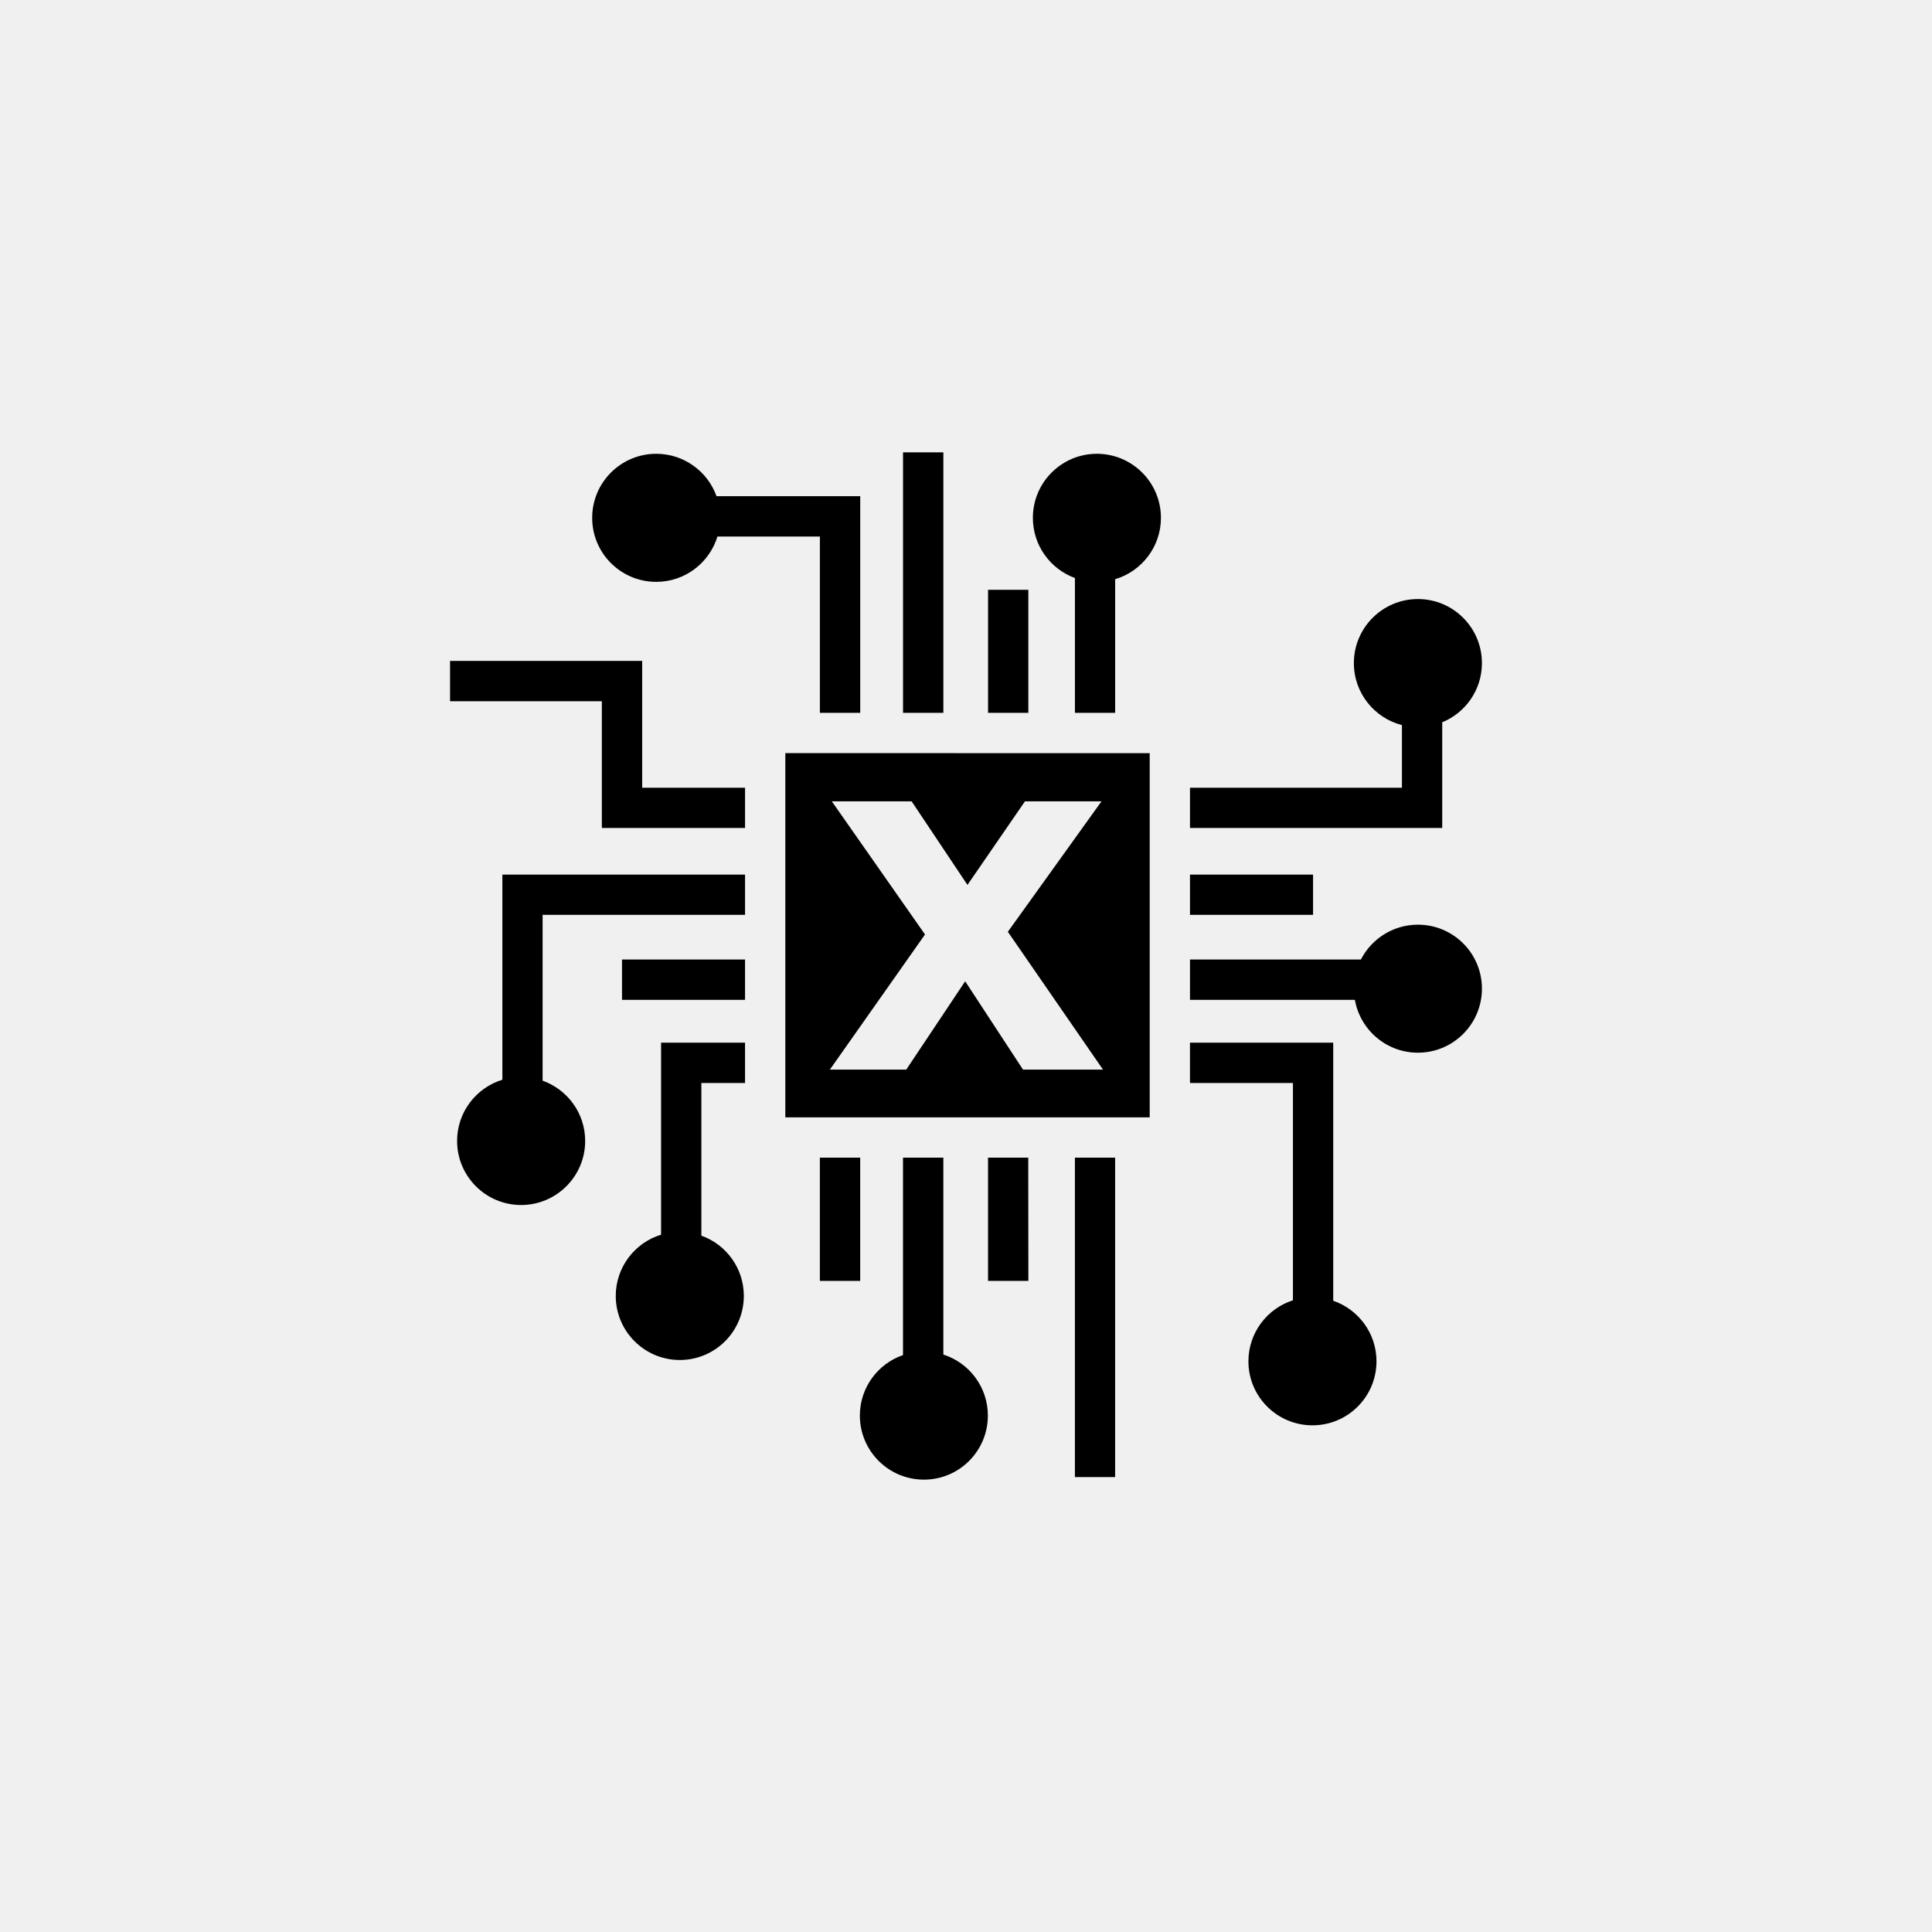
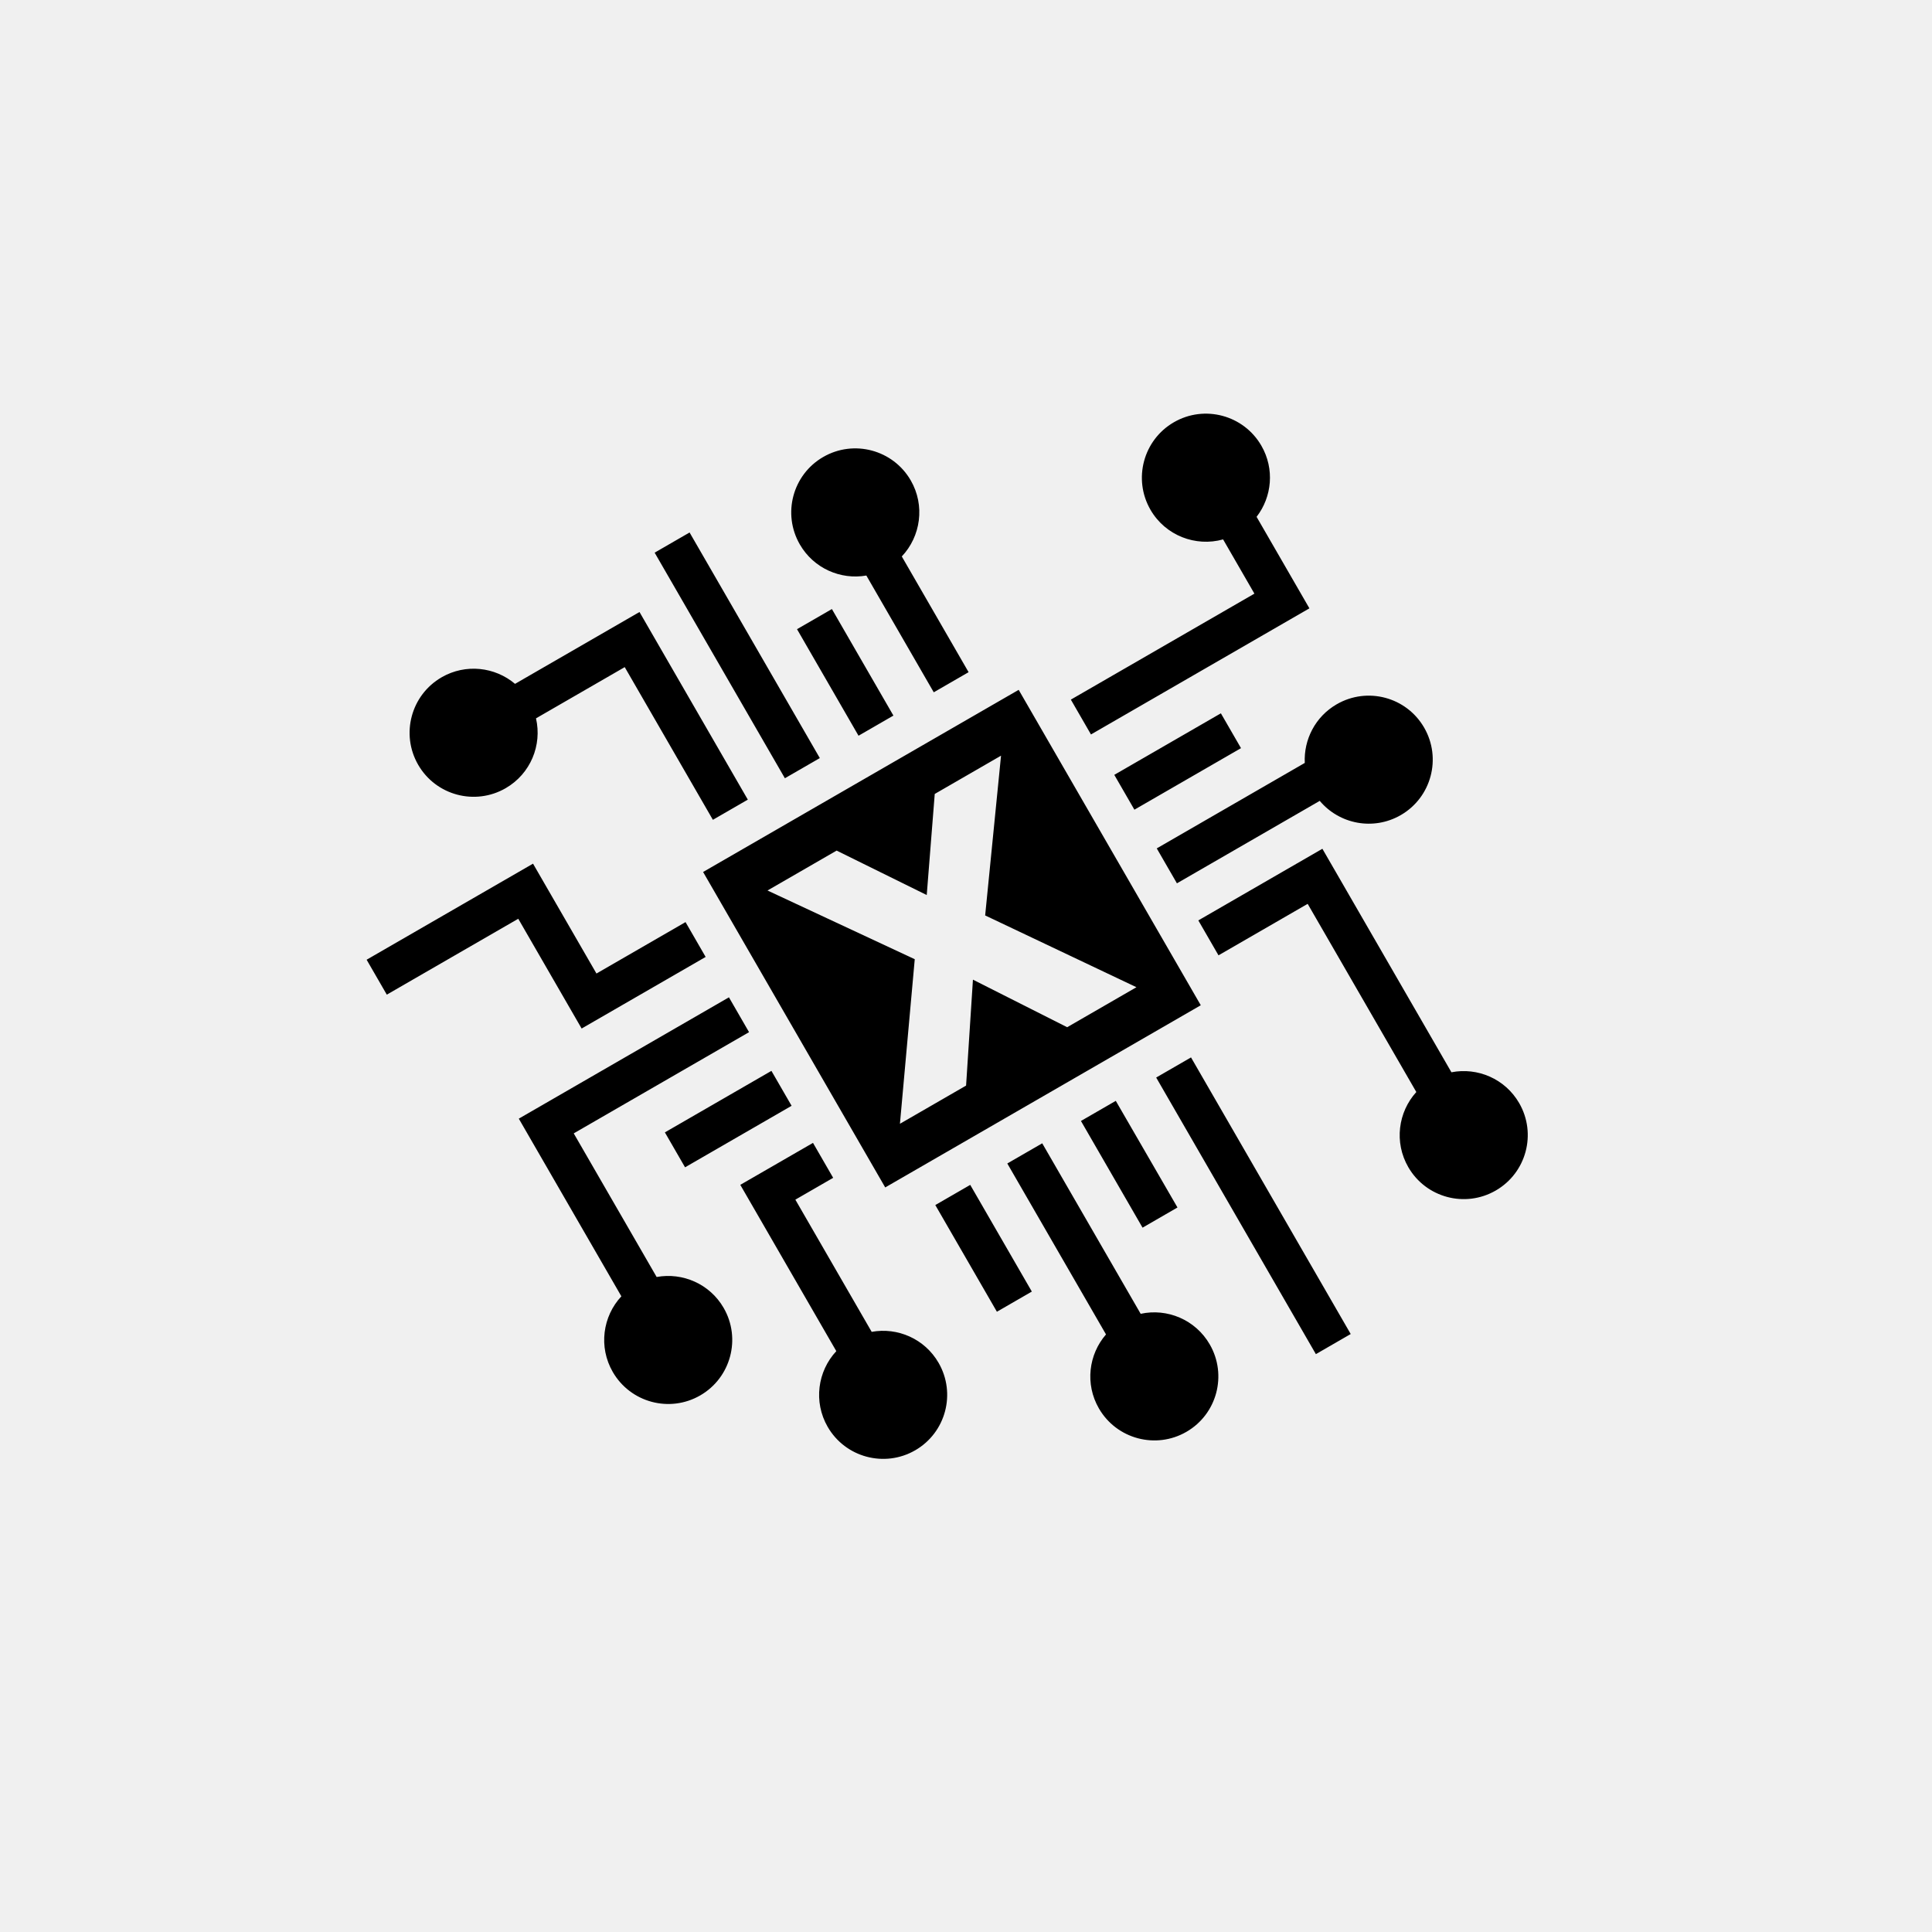
- <svg xmlns="http://www.w3.org/2000/svg" version="1.1" id="svg2" viewBox="0 0 67.5 67.5" height="0.75in" width="0.75in">
+ <svg xmlns="http://www.w3.org/2000/svg" width="0.75in" height="0.75in" viewBox="0 0 67.5 67.5" id="svg2" version="1.1">
  <defs id="defs4">
-     <pattern id="EMFhbasepattern" patternUnits="userSpaceOnUse" width="6" height="6" x="0" y="0" />
+     <pattern y="0" x="0" height="6" width="6" patternUnits="userSpaceOnUse" id="EMFhbasepattern" />
  </defs>
-   <g transform="translate(0,-984.8622)" id="layer1">
-     <g transform="matrix(0.3390284,0,0,0.3390284,-15.81404,568.0183)" id="g6259">
-       <path d="m 139.705,1276.141 v 26.844 h 4.157 v -26.844 z m -25.433,0.148 c -3.644,0 -6.602,2.958 -6.602,6.602 0,3.644 2.958,6.596 6.602,6.596 2.974,0 5.483,-1.968 6.307,-4.671 h 10.558 v 18.17 h 4.157 v -22.327 h -14.81 c -0.914,-2.546 -3.351,-4.37 -6.212,-4.37 z m 45.41,0 c -3.644,0 -6.596,2.958 -6.596,6.602 0,2.849 1.805,5.278 4.334,6.2 v 13.895 h 4.145 v -13.771 c 2.725,-0.811 4.718,-3.337 4.718,-6.324 0,-3.644 -2.958,-6.602 -6.602,-6.602 z m -11.214,14.018 v 12.678 h 4.151 v -12.678 z m 44.299,0.951 c -3.644,0 -6.602,2.958 -6.602,6.602 0,3.074 2.107,5.657 4.954,6.389 v 6.454 h -21.843 v 4.145 h 25.994 V 1303.96 c 2.402,-0.985 4.092,-3.342 4.092,-6.1 0,-3.644 -2.952,-6.602 -6.596,-6.602 z m -99.742,6.372 v 4.157 h 15.642 v 13.062 h 14.757 v -4.145 h -10.6 v -13.074 z m 34.55,9.507 v 0.01 37.526 h 37.55 v -37.532 z m 4.793,4.971 h 8.226 l 5.751,8.61 5.923,-8.61 h 7.889 l -9.649,13.44 9.802,14.201 h -8.243 l -5.958,-9.1 -6.07,9.1 h -7.871 l 9.802,-13.924 z m -33.952,7.548 v 21.14 c -2.7,0.825 -4.665,3.335 -4.665,6.307 0,3.643 2.952,6.602 6.596,6.602 3.644,0 6.602,-2.958 6.602,-6.602 0,-2.866 -1.834,-5.302 -4.387,-6.212 v -17.089 h 20.862 v -4.145 z m 70.86,0 v 4.145 h 12.684 v -4.145 z m 23.49,5.161 c -2.561,0 -4.781,1.459 -5.875,3.59 h -17.615 v 4.157 h 16.995 c 0.546,3.094 3.245,5.444 6.496,5.444 3.644,0 6.596,-2.958 6.596,-6.602 0,-3.644 -2.952,-6.59 -6.596,-6.59 z m -82.021,3.59 v 4.157 h 12.678 v -4.157 z m 4.027,8.568 v 19.788 c -2.702,0.826 -4.671,3.341 -4.671,6.312 0,3.643 2.958,6.602 6.602,6.602 3.644,0 6.596,-2.958 6.596,-6.602 0,-2.865 -1.824,-5.302 -4.376,-6.212 v -15.731 h 4.5 v -4.157 z m 54.503,0 v 4.157 h 10.611 v 22.392 c -2.661,0.852 -4.588,3.347 -4.588,6.289 0,3.644 2.958,6.596 6.602,6.596 3.644,0 6.596,-2.953 6.596,-6.596 0,-2.895 -1.865,-5.352 -4.458,-6.242 v -26.596 z m -38.141,11.851 v 12.696 h 4.157 v -12.696 z m 8.568,0 v 20.343 c -2.588,0.892 -4.446,3.346 -4.446,6.236 0,3.644 2.958,6.602 6.602,6.602 3.644,0 6.59,-2.958 6.59,-6.602 0,-2.944 -1.926,-5.441 -4.588,-6.289 v -20.29 z m 8.763,0 v 12.696 h 4.157 l -0.012,-12.696 z m 8.952,0 v 32.914 h 4.145 v -32.914 z" style="fill:#000000;stroke-width:1" id="path6250" />
-       <g style="font-style:normal;font-weight:normal;font-size:34.773px;line-height:125%;font-family:sans-serif;letter-spacing:0px;word-spacing:0px;fill:#ffffff;fill-opacity:1;stroke:none;stroke-width:1px;stroke-linecap:butt;stroke-linejoin:miter;stroke-opacity:1" id="text4669" aria-label="X" />
+   <g id="layer1" transform="translate(0,-984.8622)">
+     <g id="g6259" transform="matrix(0.3390284,0,0,0.3390284,-15.81404,568.0183)">
+       <path id="path6250" style="fill:#000000;stroke-width:1" d="m 114.108,1286.478 13.422,23.248 3.6,-2.079 -13.422,-23.248 z m -21.952,12.844 c -3.156,1.822 -4.238,5.863 -2.416,9.018 1.822,3.156 5.86,4.233 9.015,2.411 2.575,-1.487 3.765,-4.446 3.126,-7.198 l 9.144,-5.279 9.085,15.735 3.6,-2.079 -11.163,-19.336 -12.826,7.405 c -2.064,-1.748 -5.087,-2.108 -7.565,-0.678 z m 39.326,-22.705 c -3.156,1.822 -4.233,5.86 -2.411,9.015 1.425,2.467 4.202,3.668 6.854,3.203 l 6.947,12.033 3.59,-2.073 -6.885,-11.926 c 1.954,-2.065 2.418,-5.249 0.924,-7.836 -1.822,-3.156 -5.863,-4.238 -9.018,-2.416 z m -2.702,17.747 6.339,10.98 3.595,-2.076 -6.339,-10.979 z m 38.84,-21.326 c -3.156,1.822 -4.238,5.863 -2.416,9.018 1.537,2.662 4.654,3.846 7.485,3.056 l 3.227,5.59 -18.916,10.921 2.073,3.59 22.511,-12.997 -5.444,-9.43 c 1.588,-2.054 1.873,-4.94 0.494,-7.329 -1.822,-3.156 -5.857,-4.241 -9.013,-2.42 z m -83.193,55.389 2.079,3.6 13.547,-7.821 6.531,11.312 12.78,-7.378 -2.073,-3.59 -9.179,5.3 -6.537,-11.322 z m 34.675,-9.042 0.005,0.01 18.763,32.499 32.519,-18.775 -18.766,-32.504 z m 6.636,1.909 7.124,-4.113 9.286,4.58 0.825,-10.417 6.832,-3.945 -1.636,16.464 15.59,7.398 -7.139,4.122 -9.71,-4.901 -0.707,10.916 -6.817,3.936 1.527,-16.96 z m -25.629,23.512 10.57,18.308 c -1.926,2.065 -2.372,5.221 -0.887,7.794 1.822,3.155 5.857,4.241 9.013,2.419 3.156,-1.822 4.238,-5.863 2.416,-9.018 -1.433,-2.482 -4.239,-3.675 -6.906,-3.186 l -8.545,-14.8 18.067,-10.431 -2.073,-3.59 z m 61.367,-35.43 2.073,3.59 10.985,-6.342 -2.073,-3.59 z m 22.924,-7.276 c -2.218,1.28 -3.411,3.654 -3.293,6.047 l -15.255,8.807 2.079,3.6 14.718,-8.497 c 2.02,2.406 5.533,3.092 8.348,1.467 3.156,-1.822 4.233,-5.86 2.411,-9.015 -1.822,-3.156 -5.852,-4.231 -9.007,-2.409 z m -69.237,44.12 2.079,3.6 10.98,-6.339 -2.079,-3.6 z m 7.772,5.407 9.894,17.137 c -1.927,2.066 -2.374,5.229 -0.889,7.802 1.822,3.155 5.863,4.238 9.018,2.417 3.156,-1.822 4.233,-5.86 2.411,-9.015 -1.433,-2.482 -4.231,-3.68 -6.895,-3.192 l -7.865,-13.623 3.897,-2.25 -2.079,-3.6 z m 47.201,-27.252 2.079,3.6 9.19,-5.306 11.196,19.392 c -1.878,2.068 -2.3,5.192 -0.829,7.74 1.822,3.156 5.86,4.233 9.015,2.411 3.156,-1.822 4.236,-5.855 2.414,-9.01 -1.448,-2.507 -4.291,-3.703 -6.982,-3.176 l -13.298,-23.033 z m -27.105,29.334 6.348,10.995 3.6,-2.079 -6.348,-10.995 z m 7.42,-4.284 10.171,17.617 c -1.795,2.066 -2.178,5.121 -0.733,7.623 1.822,3.155 5.863,4.238 9.018,2.416 3.156,-1.822 4.228,-5.857 2.406,-9.012 -1.472,-2.55 -4.388,-3.749 -7.118,-3.152 l -10.145,-17.571 z m 7.589,-4.381 6.348,10.995 3.6,-2.079 -6.358,-10.989 z m 7.753,-4.476 16.457,28.505 3.59,-2.073 -16.457,-28.505 z" />
+       <g aria-label="X" id="text4669" style="font-style:normal;font-weight:normal;font-size:34.773px;line-height:125%;font-family:sans-serif;letter-spacing:0px;word-spacing:0px;fill:#ffffff;fill-opacity:1;stroke:none;stroke-width:1px;stroke-linecap:butt;stroke-linejoin:miter;stroke-opacity:1" />
    </g>
  </g>
</svg>
